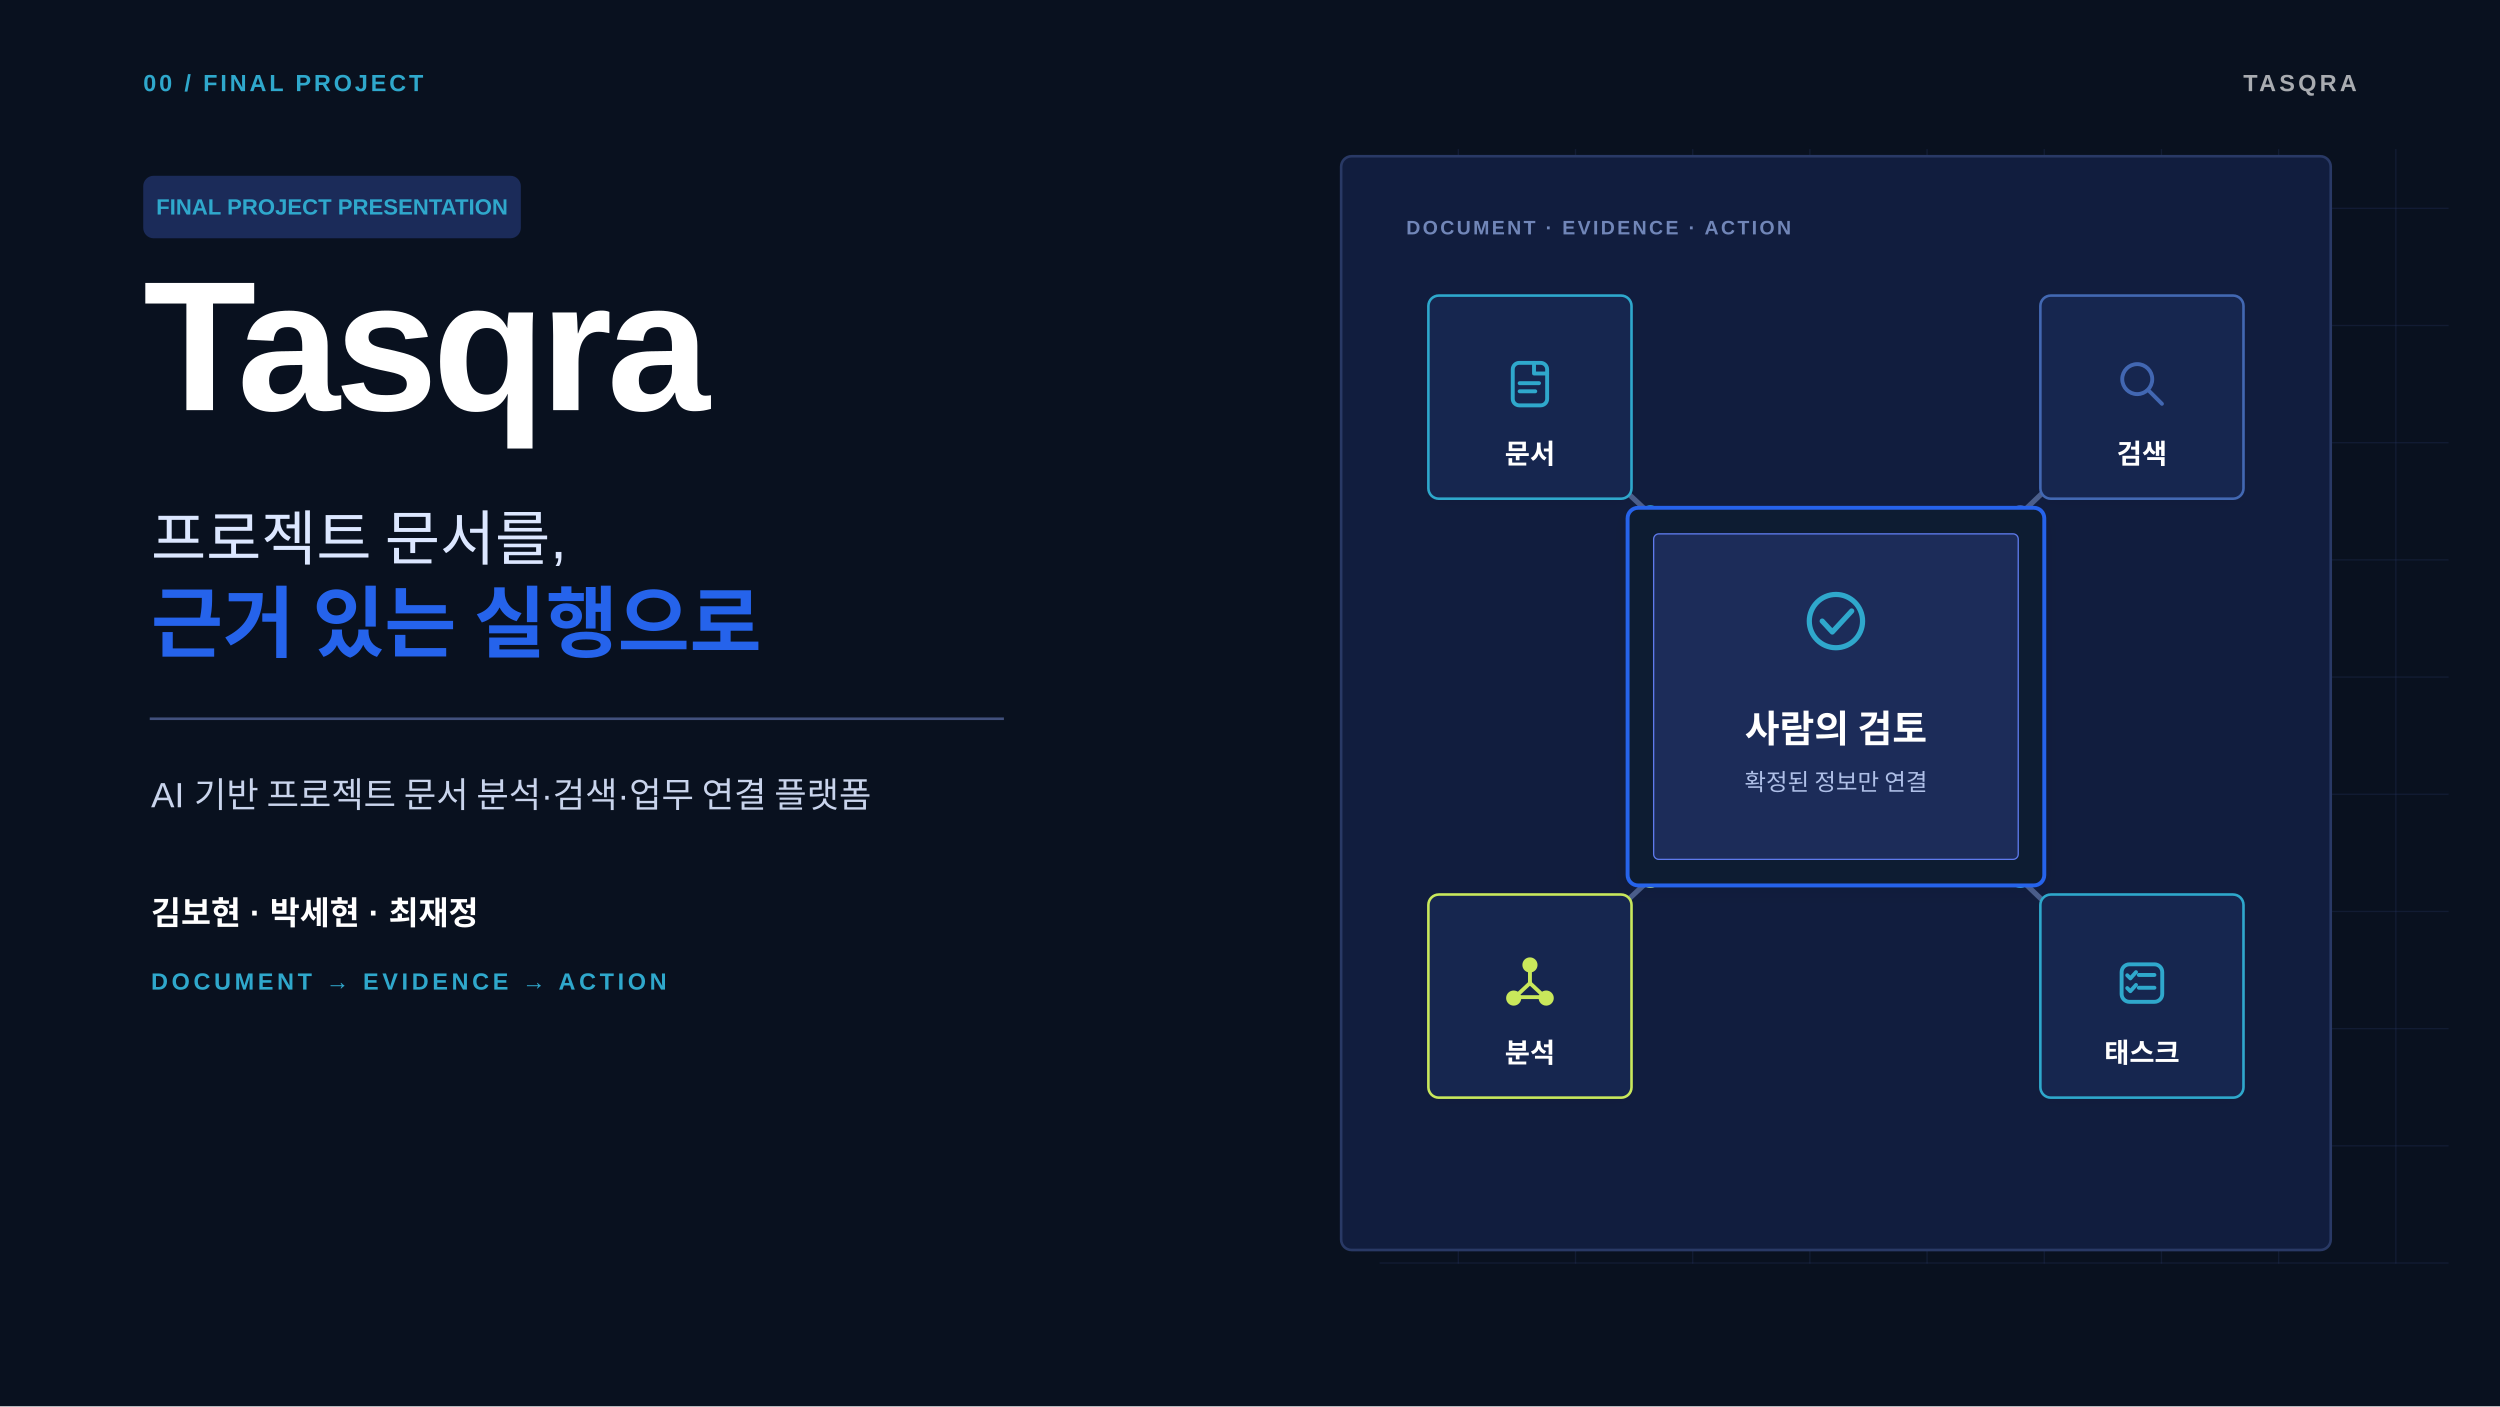
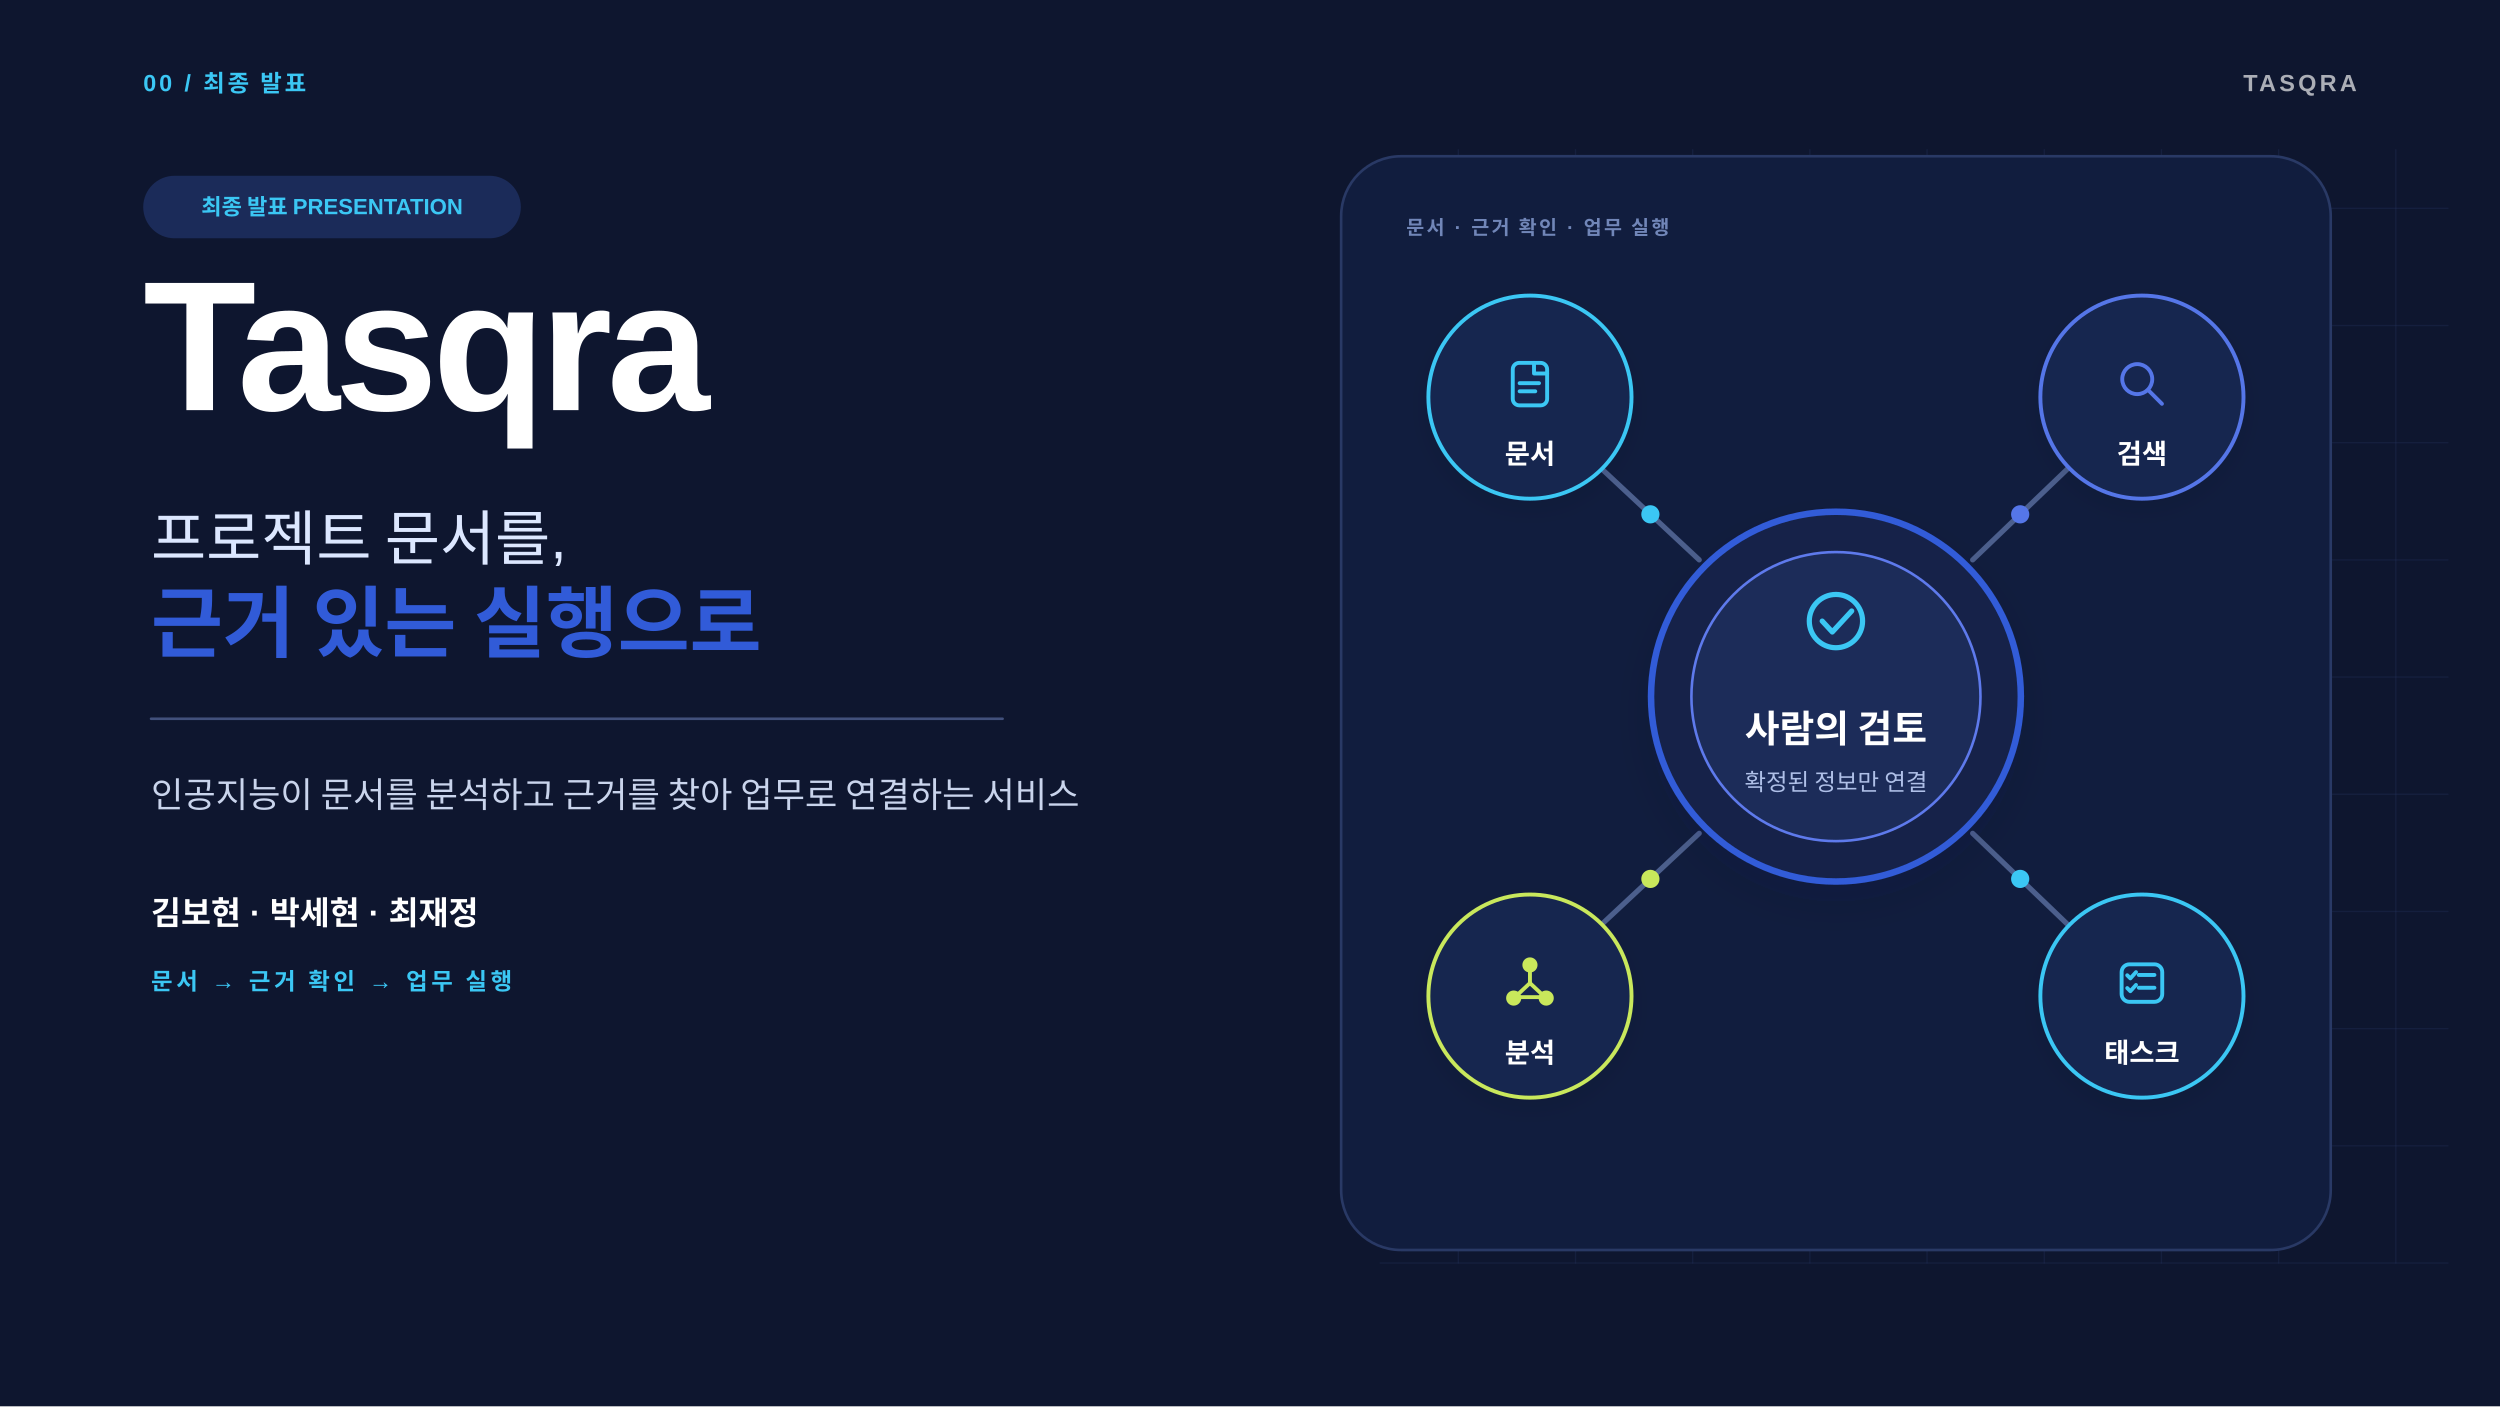
<svg xmlns="http://www.w3.org/2000/svg" width="1920" height="1080" viewBox="0 0 1920 1080">
  <defs>
    <style>@font-face{font-family:NotoKR;src:url("../../포트폴리오/NotoSansKR.ttf") format("truetype");} text{font-family:NotoKR,Arial,sans-serif;}</style>
    <filter id="shadow" x="-20%" y="-20%" width="140%" height="140%">
-       <feDropShadow dx="0" dy="4" stdDeviation="8" flood-color="#09111F" flood-opacity="0.06" />
+       <feDropShadow dx="0" dy="14" stdDeviation="18" flood-color="#0E162F" flood-opacity="0.10" />
    </filter>
    <filter id="softShadow" x="-20%" y="-20%" width="140%" height="140%">
-       <feDropShadow dx="0" dy="2" stdDeviation="5" flood-color="#09111F" flood-opacity="0.05" />
+       <feDropShadow dx="0" dy="7" stdDeviation="10" flood-color="#0E162F" flood-opacity="0.08" />
    </filter>
  </defs>
-   <rect x="0" y="0" width="1920" height="1080" rx="0" fill="#09111F" stroke="none" stroke-width="0" opacity="1" />
-   <text x="110" y="70" font-family="NotoKR, Arial, sans-serif" font-size="18" font-weight="700" font-style="normal" fill="#2FA8CC" text-anchor="start" letter-spacing="2.2" opacity="1">00  /  FINAL PROJECT</text>
+   <rect x="0" y="0" width="1920" height="1080" rx="0" fill="#0E162F" stroke="none" stroke-width="0" opacity="1" />
+   <text x="110" y="70" font-family="NotoKR, Arial, sans-serif" font-size="18" font-weight="700" font-style="normal" fill="#3BC7F4" text-anchor="start" letter-spacing="2.2" opacity="1">00  /  최종 발표</text>
  <text x="1810" y="70" font-family="NotoKR, Arial, sans-serif" font-size="18" font-weight="800" font-style="normal" fill="#FFFFFF" text-anchor="end" letter-spacing="2.5" opacity="0.65">TASQRA</text>
-   <line x1="1120" y1="115" x2="1120" y2="970" stroke="#23315C" stroke-width="1" stroke-linecap="square" opacity="0.34" />
-   <line x1="1210" y1="115" x2="1210" y2="970" stroke="#23315C" stroke-width="1" stroke-linecap="square" opacity="0.34" />
-   <line x1="1300" y1="115" x2="1300" y2="970" stroke="#23315C" stroke-width="1" stroke-linecap="square" opacity="0.34" />
-   <line x1="1390" y1="115" x2="1390" y2="970" stroke="#23315C" stroke-width="1" stroke-linecap="square" opacity="0.34" />
-   <line x1="1480" y1="115" x2="1480" y2="970" stroke="#23315C" stroke-width="1" stroke-linecap="square" opacity="0.34" />
-   <line x1="1570" y1="115" x2="1570" y2="970" stroke="#23315C" stroke-width="1" stroke-linecap="square" opacity="0.34" />
-   <line x1="1660" y1="115" x2="1660" y2="970" stroke="#23315C" stroke-width="1" stroke-linecap="square" opacity="0.34" />
-   <line x1="1750" y1="115" x2="1750" y2="970" stroke="#23315C" stroke-width="1" stroke-linecap="square" opacity="0.34" />
-   <line x1="1840" y1="115" x2="1840" y2="970" stroke="#23315C" stroke-width="1" stroke-linecap="square" opacity="0.34" />
-   <line x1="1060" y1="160" x2="1880" y2="160" stroke="#23315C" stroke-width="1" stroke-linecap="square" opacity="0.34" />
-   <line x1="1060" y1="250" x2="1880" y2="250" stroke="#23315C" stroke-width="1" stroke-linecap="square" opacity="0.34" />
-   <line x1="1060" y1="340" x2="1880" y2="340" stroke="#23315C" stroke-width="1" stroke-linecap="square" opacity="0.34" />
-   <line x1="1060" y1="430" x2="1880" y2="430" stroke="#23315C" stroke-width="1" stroke-linecap="square" opacity="0.34" />
-   <line x1="1060" y1="520" x2="1880" y2="520" stroke="#23315C" stroke-width="1" stroke-linecap="square" opacity="0.34" />
-   <line x1="1060" y1="610" x2="1880" y2="610" stroke="#23315C" stroke-width="1" stroke-linecap="square" opacity="0.34" />
-   <line x1="1060" y1="700" x2="1880" y2="700" stroke="#23315C" stroke-width="1" stroke-linecap="square" opacity="0.34" />
-   <line x1="1060" y1="790" x2="1880" y2="790" stroke="#23315C" stroke-width="1" stroke-linecap="square" opacity="0.34" />
-   <line x1="1060" y1="880" x2="1880" y2="880" stroke="#23315C" stroke-width="1" stroke-linecap="square" opacity="0.34" />
-   <line x1="1060" y1="970" x2="1880" y2="970" stroke="#23315C" stroke-width="1" stroke-linecap="square" opacity="0.34" />
-   <rect x="110" y="135" width="290" height="48" rx="8" fill="#1B2B59" stroke="none" stroke-width="0" opacity="1" />
-   <text x="255.0" y="164.78" font-family="NotoKR, Arial, sans-serif" font-size="17" font-weight="700" font-style="normal" fill="#2FA8CC" text-anchor="middle" letter-spacing="0" opacity="1">FINAL PROJECT PRESENTATION</text>
+   <line x1="1120" y1="115" x2="1120" y2="970" stroke="#23315C" stroke-width="1" stroke-linecap="round" opacity="0.34" />
+   <line x1="1210" y1="115" x2="1210" y2="970" stroke="#23315C" stroke-width="1" stroke-linecap="round" opacity="0.34" />
+   <line x1="1300" y1="115" x2="1300" y2="970" stroke="#23315C" stroke-width="1" stroke-linecap="round" opacity="0.34" />
+   <line x1="1390" y1="115" x2="1390" y2="970" stroke="#23315C" stroke-width="1" stroke-linecap="round" opacity="0.34" />
+   <line x1="1480" y1="115" x2="1480" y2="970" stroke="#23315C" stroke-width="1" stroke-linecap="round" opacity="0.34" />
+   <line x1="1570" y1="115" x2="1570" y2="970" stroke="#23315C" stroke-width="1" stroke-linecap="round" opacity="0.34" />
+   <line x1="1660" y1="115" x2="1660" y2="970" stroke="#23315C" stroke-width="1" stroke-linecap="round" opacity="0.34" />
+   <line x1="1750" y1="115" x2="1750" y2="970" stroke="#23315C" stroke-width="1" stroke-linecap="round" opacity="0.34" />
+   <line x1="1840" y1="115" x2="1840" y2="970" stroke="#23315C" stroke-width="1" stroke-linecap="round" opacity="0.34" />
+   <line x1="1060" y1="160" x2="1880" y2="160" stroke="#23315C" stroke-width="1" stroke-linecap="round" opacity="0.34" />
+   <line x1="1060" y1="250" x2="1880" y2="250" stroke="#23315C" stroke-width="1" stroke-linecap="round" opacity="0.34" />
+   <line x1="1060" y1="340" x2="1880" y2="340" stroke="#23315C" stroke-width="1" stroke-linecap="round" opacity="0.34" />
+   <line x1="1060" y1="430" x2="1880" y2="430" stroke="#23315C" stroke-width="1" stroke-linecap="round" opacity="0.34" />
+   <line x1="1060" y1="520" x2="1880" y2="520" stroke="#23315C" stroke-width="1" stroke-linecap="round" opacity="0.34" />
+   <line x1="1060" y1="610" x2="1880" y2="610" stroke="#23315C" stroke-width="1" stroke-linecap="round" opacity="0.34" />
+   <line x1="1060" y1="700" x2="1880" y2="700" stroke="#23315C" stroke-width="1" stroke-linecap="round" opacity="0.34" />
+   <line x1="1060" y1="790" x2="1880" y2="790" stroke="#23315C" stroke-width="1" stroke-linecap="round" opacity="0.34" />
+   <line x1="1060" y1="880" x2="1880" y2="880" stroke="#23315C" stroke-width="1" stroke-linecap="round" opacity="0.34" />
+   <line x1="1060" y1="970" x2="1880" y2="970" stroke="#23315C" stroke-width="1" stroke-linecap="round" opacity="0.34" />
+   <rect x="110" y="135" width="290" height="48" rx="24.0" fill="#1B2B59" stroke="none" stroke-width="0" opacity="1" />
+   <text x="255.0" y="164.78" font-family="NotoKR, Arial, sans-serif" font-size="17" font-weight="700" font-style="normal" fill="#3BC7F4" text-anchor="middle" letter-spacing="0" opacity="1">최종 발표 PRESENTATION</text>
  <text x="110" y="315" font-family="NotoKR, Arial, sans-serif" font-size="142" font-weight="800" font-style="normal" fill="#FFFFFF" text-anchor="start" letter-spacing="-4" opacity="1">Tasqra</text>
  <text x="116" y="430" font-family="NotoKR, Arial, sans-serif" font-size="46" font-weight="500" font-style="normal" fill="#DCE7FF" text-anchor="start" letter-spacing="0" opacity="1">프로젝트 문서를,</text>
-   <text x="116" y="500" font-family="NotoKR, Arial, sans-serif" font-size="60" font-weight="800" font-style="normal" fill="#2563EB" text-anchor="start" letter-spacing="0" opacity="1">근거 있는 실행으로</text>
-   <line x1="116" y1="552" x2="770" y2="552" stroke="#41507C" stroke-width="2" stroke-linecap="square" opacity="1" />
-   <text x="116" y="620" font-family="NotoKR, Arial, sans-serif" font-size="27" font-weight="500" font-style="normal" fill="#C9D4EC" text-anchor="start" letter-spacing="0" opacity="1">AI 기반 프로젝트 문서 분석·검색·업무 연결 플랫폼</text>
+   <text x="116" y="500" font-family="NotoKR, Arial, sans-serif" font-size="60" font-weight="800" font-style="normal" fill="#315BD8" text-anchor="start" letter-spacing="0" opacity="1">근거 있는 실행으로</text>
+   <line x1="116" y1="552" x2="770" y2="552" stroke="#41507C" stroke-width="2" stroke-linecap="round" opacity="1" />
+   <text x="116" y="620" font-family="NotoKR, Arial, sans-serif" font-size="27" font-weight="500" font-style="normal" fill="#C9D4EC" text-anchor="start" letter-spacing="0" opacity="1">인공지능이 문서를 분석하고 근거를 찾아 업무로 연결하는 서비스</text>
  <text x="116" y="710" font-family="NotoKR, Arial, sans-serif" font-size="25" font-weight="700" font-style="normal" fill="#FFFFFF" text-anchor="start" letter-spacing="0" opacity="1">김보현  ·  박세현  ·  최재정</text>
-   <text x="116" y="760" font-family="NotoKR, Arial, sans-serif" font-size="18" font-weight="700" font-style="normal" fill="#2FA8CC" text-anchor="start" letter-spacing="2.8" opacity="1">DOCUMENT  →  EVIDENCE  →  ACTION</text>
-   <rect x="1030" y="120" width="760" height="840" rx="8" fill="#111D3E" stroke="#293965" stroke-width="2" opacity="1" />
-   <text x="1080" y="180" font-family="NotoKR, Arial, sans-serif" font-size="15" font-weight="800" font-style="normal" fill="#7186B8" text-anchor="start" letter-spacing="1.8" opacity="1">DOCUMENT  ·  EVIDENCE  ·  ACTION</text>
-   <line x1="1230" y1="360" x2="1305" y2="430" stroke="#526696" stroke-width="4" stroke-linecap="square" opacity="0.9" />
-   <circle cx="1267.5" cy="395.0" r="7" fill="#2FA8CC" stroke="none" stroke-width="0" opacity="1" />
-   <line x1="1588" y1="360" x2="1515" y2="430" stroke="#526696" stroke-width="4" stroke-linecap="square" opacity="0.9" />
-   <circle cx="1551.5" cy="395.0" r="7" fill="#4267B2" stroke="none" stroke-width="0" opacity="1" />
-   <line x1="1230" y1="710" x2="1305" y2="640" stroke="#526696" stroke-width="4" stroke-linecap="square" opacity="0.9" />
+   <text x="116" y="760" font-family="NotoKR, Arial, sans-serif" font-size="18" font-weight="700" font-style="normal" fill="#3BC7F4" text-anchor="start" letter-spacing="2.8" opacity="1">문서  →  근거 확인  →  업무 실행</text>
+   <rect x="1030" y="120" width="760" height="840" rx="46" fill="#111D3E" stroke="#293965" stroke-width="2" opacity="1" />
+   <text x="1080" y="180" font-family="NotoKR, Arial, sans-serif" font-size="15" font-weight="800" font-style="normal" fill="#7186B8" text-anchor="start" letter-spacing="1.8" opacity="1">문서  ·  근거 확인  ·  업무 실행</text>
+   <line x1="1230" y1="360" x2="1305" y2="430" stroke="#526696" stroke-width="4" stroke-linecap="round" opacity="0.9" />
+   <circle cx="1267.5" cy="395.0" r="7" fill="#3BC7F4" stroke="none" stroke-width="0" opacity="1" />
+   <line x1="1588" y1="360" x2="1515" y2="430" stroke="#526696" stroke-width="4" stroke-linecap="round" opacity="0.9" />
+   <circle cx="1551.5" cy="395.0" r="7" fill="#5576E8" stroke="none" stroke-width="0" opacity="1" />
+   <line x1="1230" y1="710" x2="1305" y2="640" stroke="#526696" stroke-width="4" stroke-linecap="round" opacity="0.9" />
  <circle cx="1267.5" cy="675.0" r="7" fill="#C9E85B" stroke="none" stroke-width="0" opacity="1" />
-   <line x1="1588" y1="710" x2="1515" y2="640" stroke="#526696" stroke-width="4" stroke-linecap="square" opacity="0.9" />
-   <circle cx="1551.5" cy="675.0" r="7" fill="#2FA8CC" stroke="none" stroke-width="0" opacity="1" />
-   <rect x="1097" y="227" width="156" height="156" rx="8" fill="#17264F" stroke="#2FA8CC" stroke-width="2" opacity="1" filter="url(#softShadow)" />
-   <g fill="none" stroke="#2FA8CC" stroke-width="3" stroke-linecap="round" stroke-linejoin="round">
+   <line x1="1588" y1="710" x2="1515" y2="640" stroke="#526696" stroke-width="4" stroke-linecap="round" opacity="0.9" />
+   <circle cx="1551.5" cy="675.0" r="7" fill="#3BC7F4" stroke="none" stroke-width="0" opacity="1" />
+   <circle cx="1175" cy="305" r="78" fill="#17264F" stroke="#3BC7F4" stroke-width="3" opacity="1" filter="url(#softShadow)" />
+   <g fill="none" stroke="#3BC7F4" stroke-width="3" stroke-linecap="round" stroke-linejoin="round">
    <rect x="1161.8" y="278.68" width="26.4" height="32.64" rx="5" />
    <path d="M 1178.12 278.68 v 8.16 h 10.08" />
    <line x1="1167.08" y1="294.28" x2="1181.96" y2="294.28" />
    <line x1="1167.08" y1="300.52" x2="1179.08" y2="300.52" />
  </g>
  <text x="1175" y="356" font-family="NotoKR, Arial, sans-serif" font-size="21" font-weight="700" font-style="normal" fill="#FFFFFF" text-anchor="middle" letter-spacing="0" opacity="1">문서</text>
-   <rect x="1567" y="227" width="156" height="156" rx="8" fill="#17264F" stroke="#4267B2" stroke-width="2" opacity="1" filter="url(#softShadow)" />
-   <g fill="none" stroke="#4267B2" stroke-width="3" stroke-linecap="round">
+   <circle cx="1645" cy="305" r="78" fill="#17264F" stroke="#5576E8" stroke-width="3" opacity="1" filter="url(#softShadow)" />
+   <g fill="none" stroke="#5576E8" stroke-width="3" stroke-linecap="round">
    <circle cx="1641.4" cy="291.16" r="11.52" />
    <line x1="1649.8" y1="299.56" x2="1660.36" y2="310.12" />
  </g>
  <text x="1645" y="356" font-family="NotoKR, Arial, sans-serif" font-size="21" font-weight="700" font-style="normal" fill="#FFFFFF" text-anchor="middle" letter-spacing="0" opacity="1">검색</text>
-   <rect x="1097" y="687" width="156" height="156" rx="8" fill="#17264F" stroke="#C9E85B" stroke-width="2" opacity="1" filter="url(#softShadow)" />
+   <circle cx="1175" cy="765" r="78" fill="#17264F" stroke="#C9E85B" stroke-width="3" opacity="1" filter="url(#softShadow)" />
  <g fill="none" stroke="#C9E85B" stroke-width="3" stroke-linecap="round">
    <line x1="1175" y1="742.52" x2="1175" y2="755" />
    <line x1="1163.48" y1="765.8" x2="1186.52" y2="765.8" />
    <line x1="1163.48" y1="765.8" x2="1175" y2="755" />
    <line x1="1186.52" y1="765.8" x2="1175" y2="755" />
    <circle cx="1175" cy="741.08" r="4.32" fill="#C9E85B" />
    <circle cx="1162.52" cy="766.52" r="4.32" fill="#C9E85B" />
    <circle cx="1187.48" cy="766.52" r="4.32" fill="#C9E85B" />
  </g>
  <text x="1175" y="816" font-family="NotoKR, Arial, sans-serif" font-size="21" font-weight="700" font-style="normal" fill="#FFFFFF" text-anchor="middle" letter-spacing="0" opacity="1">분석</text>
-   <rect x="1567" y="687" width="156" height="156" rx="8" fill="#17264F" stroke="#2FA8CC" stroke-width="2" opacity="1" filter="url(#softShadow)" />
-   <g fill="none" stroke="#2FA8CC" stroke-width="3" stroke-linecap="round" stroke-linejoin="round">
+   <circle cx="1645" cy="765" r="78" fill="#17264F" stroke="#3BC7F4" stroke-width="3" opacity="1" filter="url(#softShadow)" />
+   <g fill="none" stroke="#3BC7F4" stroke-width="3" stroke-linecap="round" stroke-linejoin="round">
    <rect x="1629.4" y="740.6" width="31.2" height="28.8" rx="6" />
    <path d="M 1633.72 749.0 l 2.4 2.4 l 4.32 -4.8" />
    <line x1="1642.6" y1="748.76" x2="1654.6" y2="748.76" />
    <path d="M 1633.72 758.84 l 2.4 2.4 l 4.32 -4.8" />
    <line x1="1642.6" y1="758.6" x2="1654.6" y2="758.6" />
  </g>
  <text x="1645" y="816" font-family="NotoKR, Arial, sans-serif" font-size="21" font-weight="700" font-style="normal" fill="#FFFFFF" text-anchor="middle" letter-spacing="0" opacity="1">태스크</text>
-   <rect x="1250" y="390" width="320" height="290" rx="8" fill="#111B31" stroke="#2563EB" stroke-width="3" opacity="1" filter="url(#shadow)" />
-   <rect x="1270" y="410" width="280" height="250" rx="4" fill="#1C2C59" stroke="#5E7AEC" stroke-width="1" opacity="1" />
-   <g fill="none" stroke="#2FA8CC" stroke-width="4" stroke-linecap="round" stroke-linejoin="round">
+   <circle cx="1410" cy="535" r="142" fill="#16234A" stroke="#315BD8" stroke-width="5" opacity="1" filter="url(#shadow)" />
+   <circle cx="1410" cy="535" r="111" fill="#1C2C59" stroke="#5E7AEC" stroke-width="2" opacity="1" />
+   <g fill="none" stroke="#3BC7F4" stroke-width="4" stroke-linecap="round" stroke-linejoin="round">
    <circle cx="1410" cy="477" r="20.46" />
    <path d="M 1399.46 477 l 7.75 8.37 l 14.88 -16.12" />
  </g>
  <text x="1410" y="570" font-family="NotoKR, Arial, sans-serif" font-size="29" font-weight="800" font-style="normal" fill="#FFFFFF" text-anchor="middle" letter-spacing="0" opacity="1">사람의 검토</text>
  <text x="1410" y="607" font-family="NotoKR, Arial, sans-serif" font-size="18" font-weight="500" font-style="normal" fill="#AFC0E8" text-anchor="middle" letter-spacing="0" opacity="1">확정된 정보만 연결</text>
</svg>
